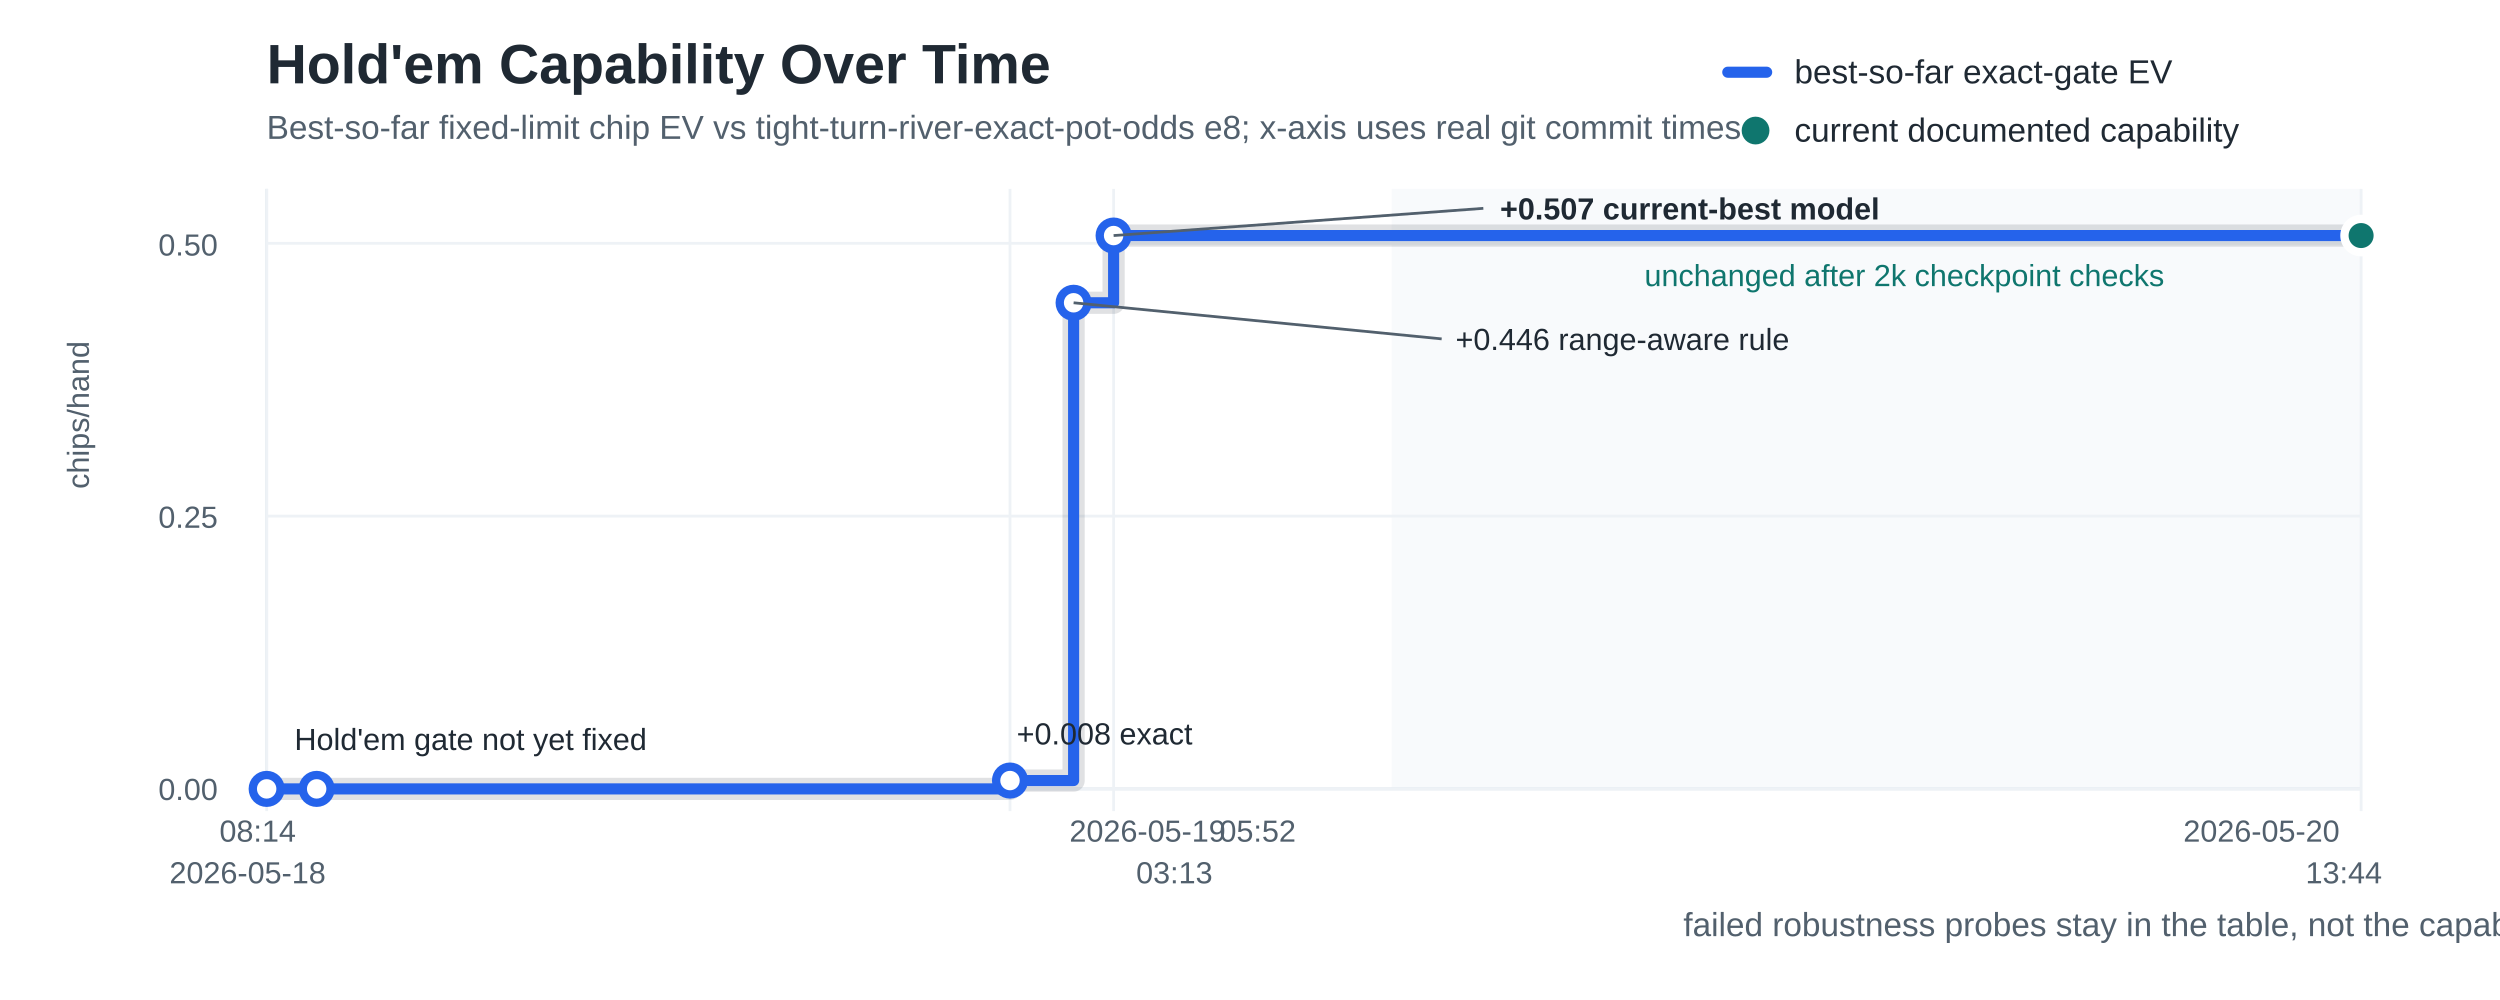
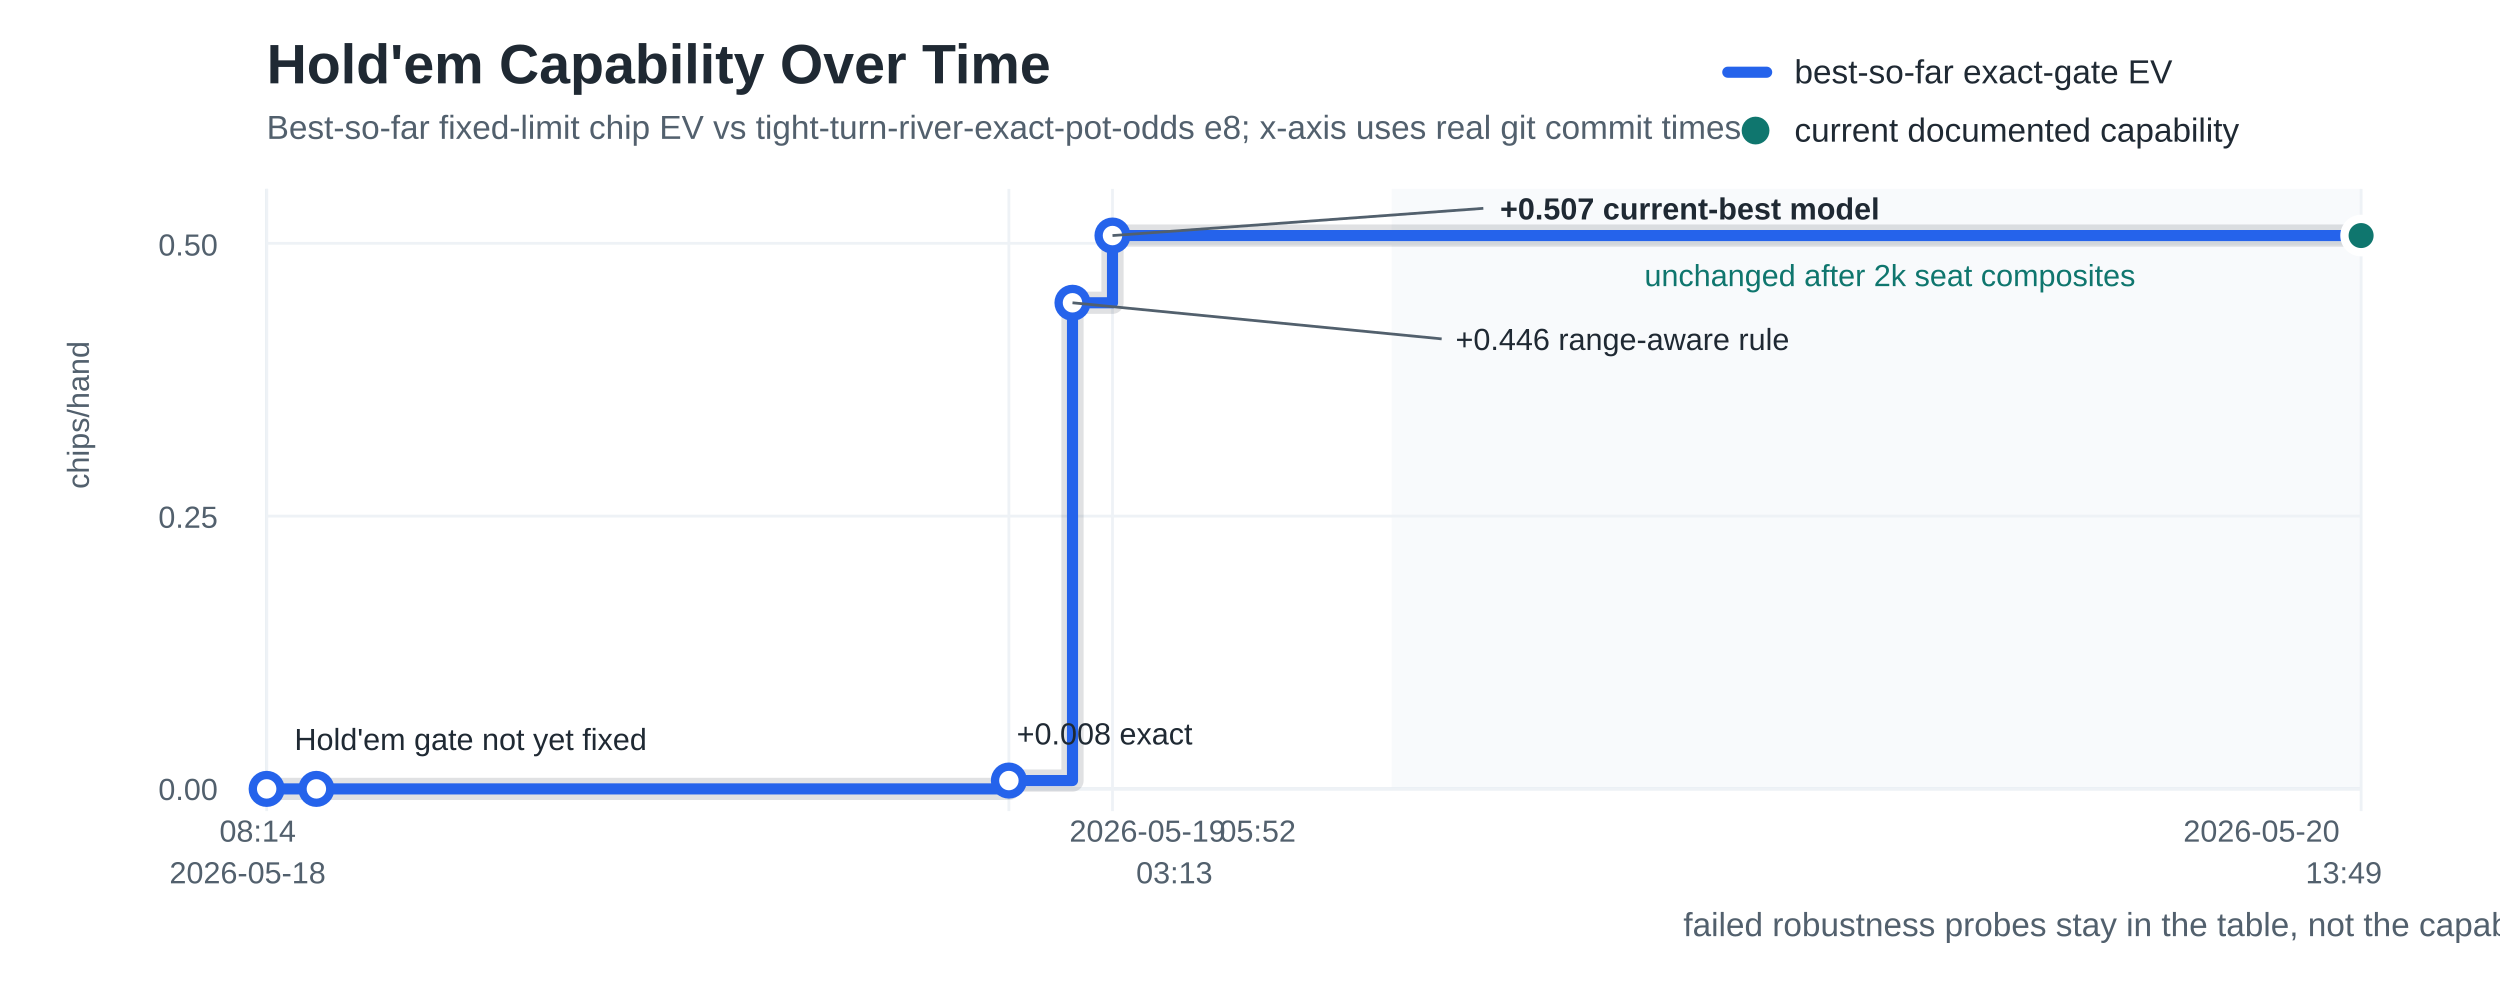
<svg xmlns="http://www.w3.org/2000/svg" width="900" height="360" viewBox="0 0 900 360" role="img" aria-labelledby="title desc">
  <rect width="900" height="360" fill="#ffffff" />
  <rect x="501" y="68" width="349" height="216" fill="#f8fafc" />
  <text x="96" y="30" font-family="Arial, Helvetica, sans-serif" font-size="20" font-weight="700" fill="#1f2933">Hold'em Capability Over Time</text>
  <text x="96" y="50" font-family="Arial, Helvetica, sans-serif" font-size="12" fill="#52606d">Best-so-far fixed-limit chip EV vs tight-turn-river-exact-pot-odds e8; x-axis uses real git commit times</text>
  <g stroke="#d9e2ec" stroke-width="1">
    <line x1="96" y1="284" x2="850" y2="284" />
    <line x1="96" y1="68" x2="96" y2="284" />
  </g>
  <g font-family="Arial, Helvetica, sans-serif" font-size="11" fill="#52606d">
    <line x1="96" y1="284.0" x2="850" y2="284.0" stroke="#eef2f6" stroke-width="1" />
    <text x="57" y="288">0.00</text>
    <line x1="96" y1="185.8" x2="850" y2="185.8" stroke="#eef2f6" stroke-width="1" />
    <text x="57" y="190">0.25</text>
    <line x1="96" y1="87.6" x2="850" y2="87.6" stroke="#eef2f6" stroke-width="1" />
    <text x="57" y="92">0.50</text>
    <text x="32" y="176" transform="rotate(-90 32 176)">chips/hand</text>
  </g>
  <g stroke="#eef2f6" stroke-width="1">
    <line x1="96.0" y1="68" x2="96.0" y2="292" />
-     <line x1="363.6" y1="68" x2="363.6" y2="292" />
-     <line x1="400.9" y1="68" x2="400.9" y2="292" />
+     <line x1="363.2" y1="68" x2="363.2" y2="292" />
+     <line x1="400.5" y1="68" x2="400.5" y2="292" />
    <line x1="850.0" y1="68" x2="850.0" y2="292" />
  </g>
-   <path d="M 96.0 284.0 L 114.0 284.0 L 114.0 284.0 L 363.6 284.0 L 363.6 281.0 L 386.5 281.0 L 386.5 109.0 L 400.9 109.0 L 400.9 84.8 L 850.0 84.8 L 850.0 84.8" fill="none" stroke="#1f2933" stroke-opacity="0.14" stroke-width="8" stroke-linecap="round" stroke-linejoin="round" />
-   <path d="M 96.0 284.0 L 114.0 284.0 L 114.0 284.0 L 363.6 284.0 L 363.6 281.0 L 386.5 281.0 L 386.5 109.0 L 400.9 109.0 L 400.9 84.8 L 850.0 84.8 L 850.0 84.8" fill="none" stroke="#2563eb" stroke-width="4" stroke-linecap="round" stroke-linejoin="round" />
+   <path d="M 96.0 284.0 L 113.9 284.0 L 113.9 284.0 L 363.2 284.0 L 363.2 281.0 L 386.1 281.0 L 386.1 109.0 L 400.5 109.0 L 400.5 84.8 L 850.0 84.8 L 850.0 84.8" fill="none" stroke="#1f2933" stroke-opacity="0.14" stroke-width="8" stroke-linecap="round" stroke-linejoin="round" />
+   <path d="M 96.0 284.0 L 113.9 284.0 L 113.9 284.0 L 363.2 284.0 L 363.2 281.0 L 386.1 281.0 L 386.1 109.0 L 400.5 109.0 L 400.5 84.8 L 850.0 84.8 L 850.0 84.8" fill="none" stroke="#2563eb" stroke-width="4" stroke-linecap="round" stroke-linejoin="round" />
  <g fill="#ffffff" stroke="#2563eb" stroke-width="3">
    <circle cx="96.0" cy="284.0" r="5" />
-     <circle cx="114.0" cy="284.0" r="5" />
-     <circle cx="363.6" cy="281.0" r="5" />
-     <circle cx="386.5" cy="109.0" r="5" />
-     <circle cx="400.9" cy="84.8" r="5" />
+     <circle cx="113.9" cy="284.0" r="5" />
+     <circle cx="363.2" cy="281.0" r="5" />
+     <circle cx="386.1" cy="109.0" r="5" />
+     <circle cx="400.5" cy="84.8" r="5" />
  </g>
  <circle cx="850.0" cy="84.8" r="6" fill="#0f766e" stroke="#ffffff" stroke-width="3" />
  <g font-family="Arial, Helvetica, sans-serif" font-size="11" fill="#1f2933">
    <text x="106" y="270">Hold'em gate not yet fixed</text>
    <text x="366" y="268">+0.008 exact</text>
-     <line x1="386.5" y1="109.0" x2="519" y2="122" stroke="#52606d" stroke-width="1" />
+     <line x1="386.1" y1="109.0" x2="519" y2="122" stroke="#52606d" stroke-width="1" />
    <text x="524" y="126">+0.446 range-aware rule</text>
-     <line x1="400.9" y1="84.8" x2="534" y2="75" stroke="#52606d" stroke-width="1" />
+     <line x1="400.5" y1="84.8" x2="534" y2="75" stroke="#52606d" stroke-width="1" />
    <text x="540" y="79" font-weight="700">+0.507 current-best model</text>
-     <text x="592" y="103" fill="#0f766e">unchanged after 2k checkpoint checks</text>
+     <text x="592" y="103" fill="#0f766e">unchanged after 2k seat composites</text>
  </g>
  <g font-family="Arial, Helvetica, sans-serif" font-size="11" fill="#52606d">
    <text x="61" y="318">2026-05-18</text>
    <text x="79" y="303">08:14</text>
    <text x="385" y="303">2026-05-19</text>
    <text x="409" y="318">03:13</text>
    <text x="439" y="303">05:52</text>
    <text x="786" y="303">2026-05-20</text>
-     <text x="830" y="318">13:44</text>
+     <text x="830" y="318">13:49</text>
  </g>
  <g font-family="Arial, Helvetica, sans-serif" font-size="12" fill="#1f2933">
    <rect x="620" y="24" width="18" height="4" fill="#2563eb" rx="2" />
    <text x="646" y="30">best-so-far exact-gate EV</text>
    <circle cx="632" cy="47" r="5" fill="#0f766e" />
    <text x="646" y="51">current documented capability</text>
    <text x="606" y="337" fill="#52606d">failed robustness probes stay in the table, not the capability line</text>
  </g>
</svg>
